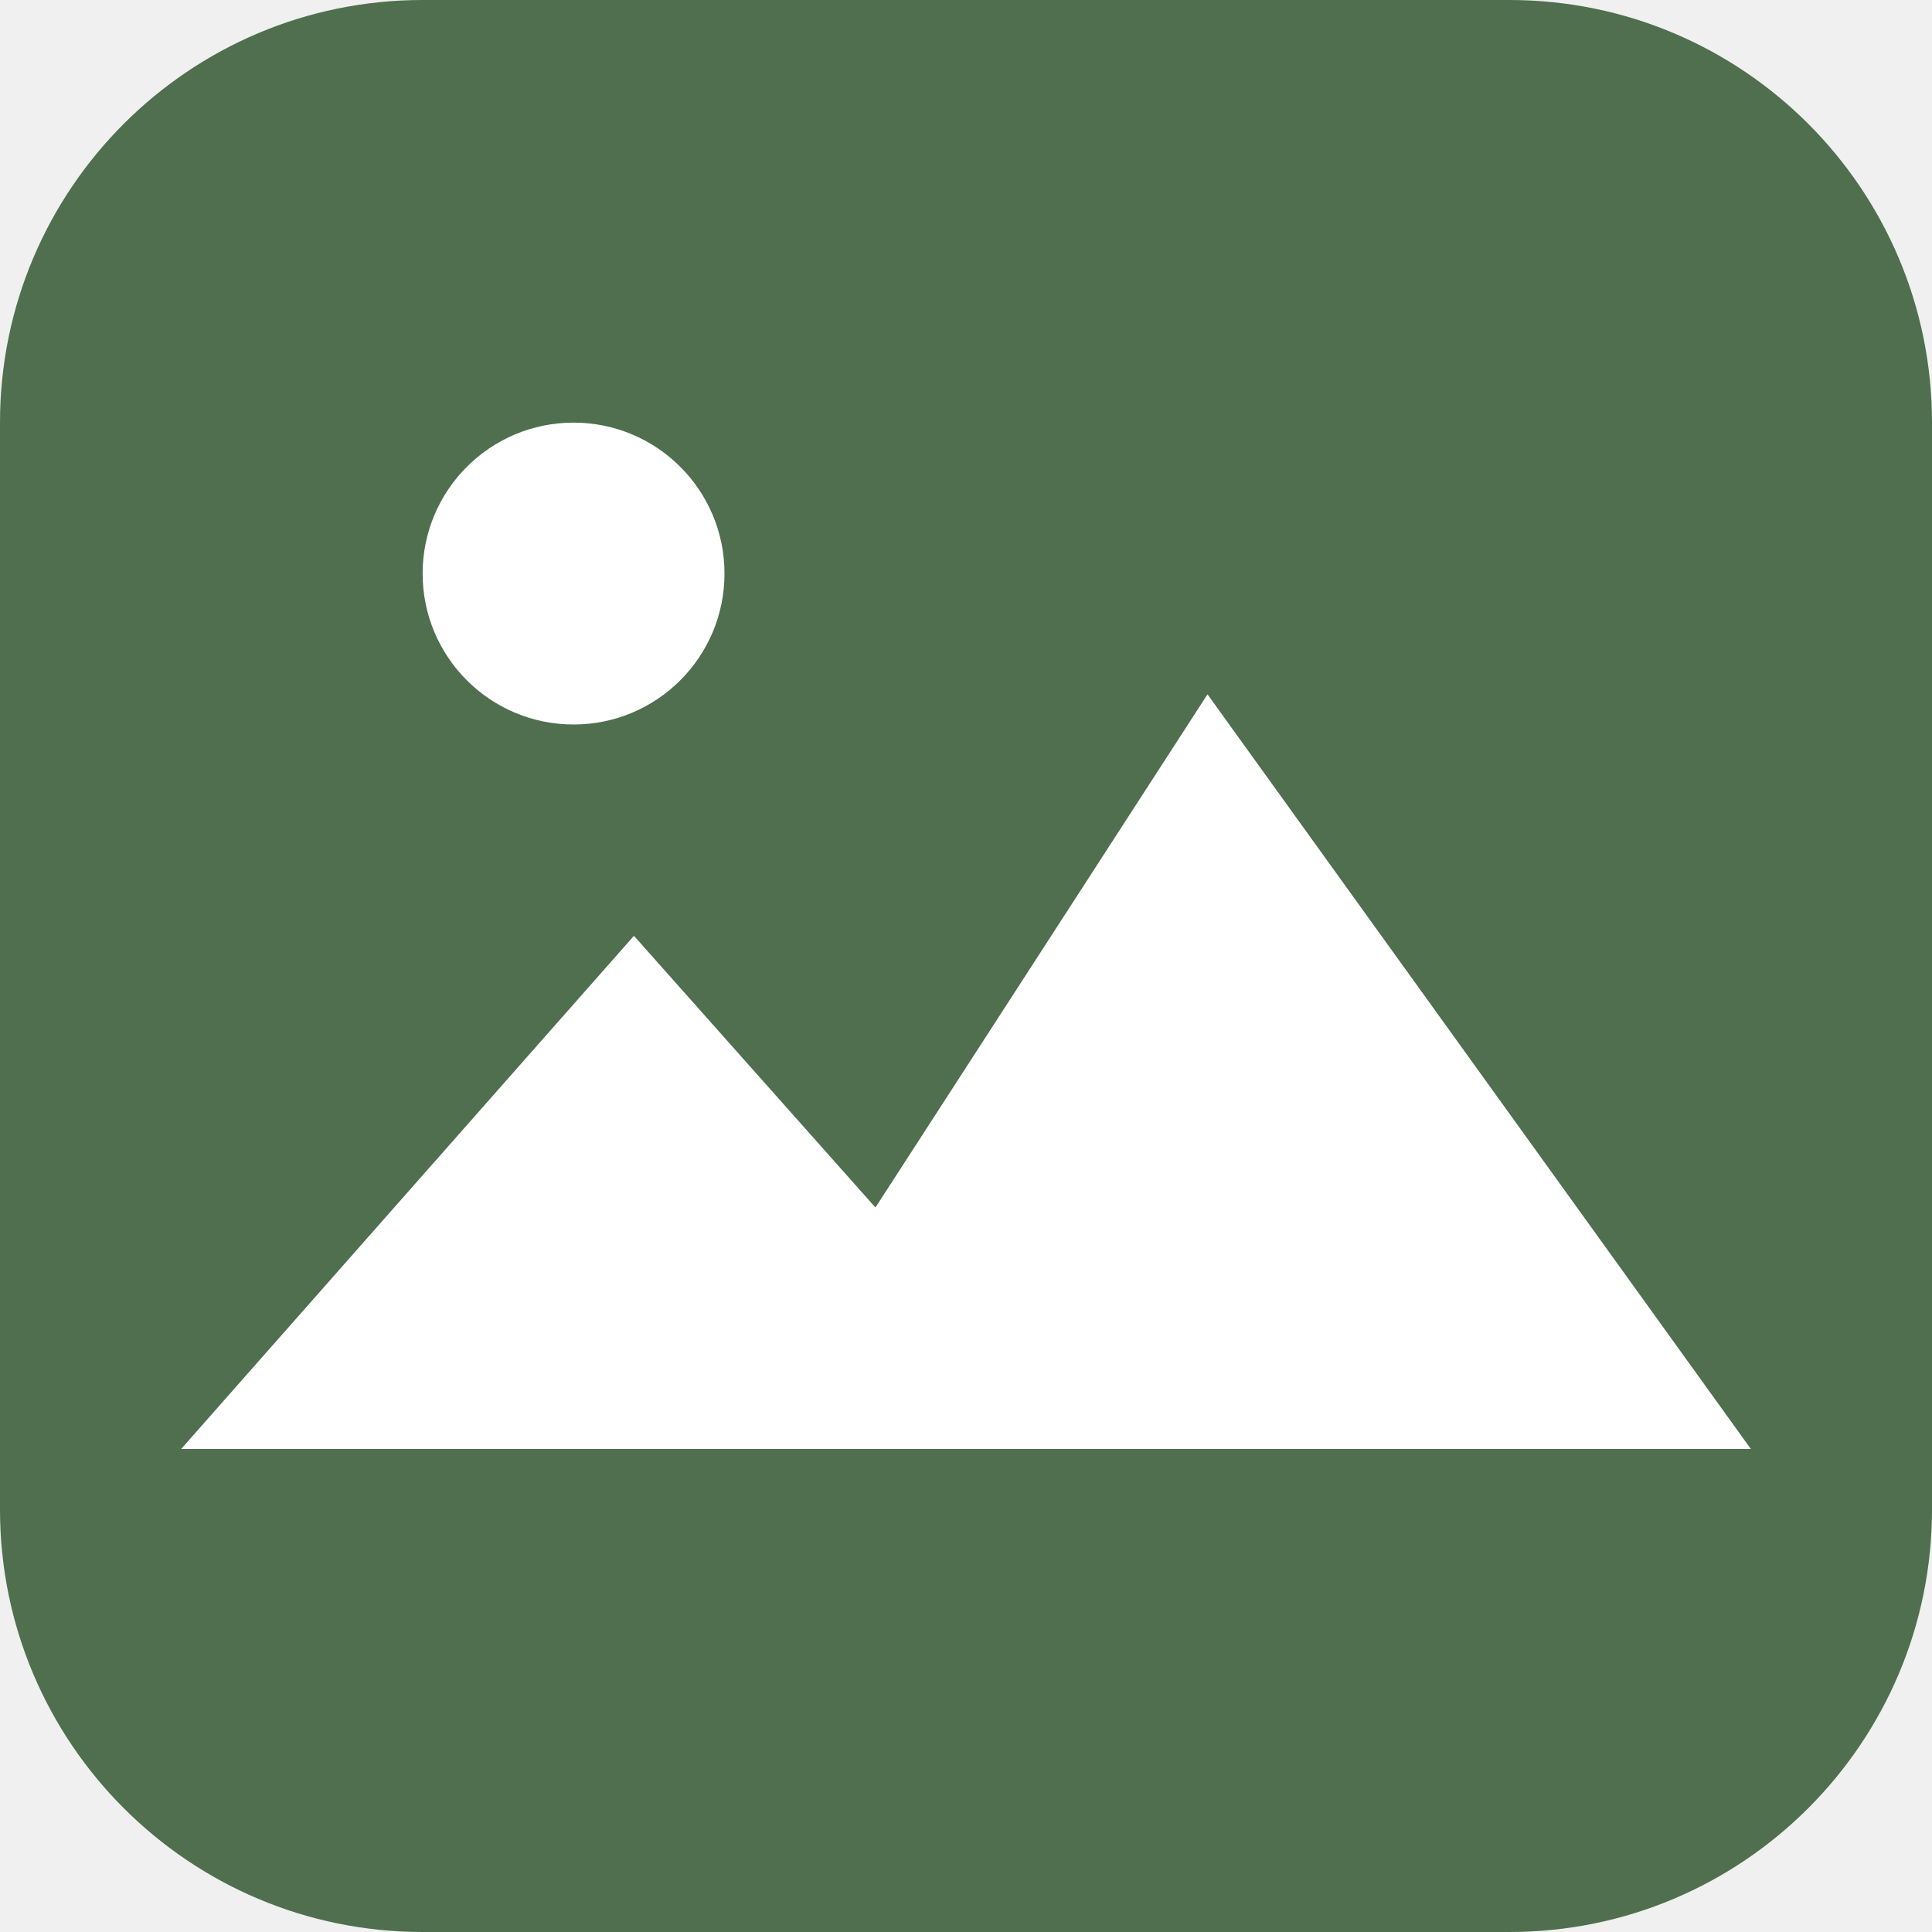
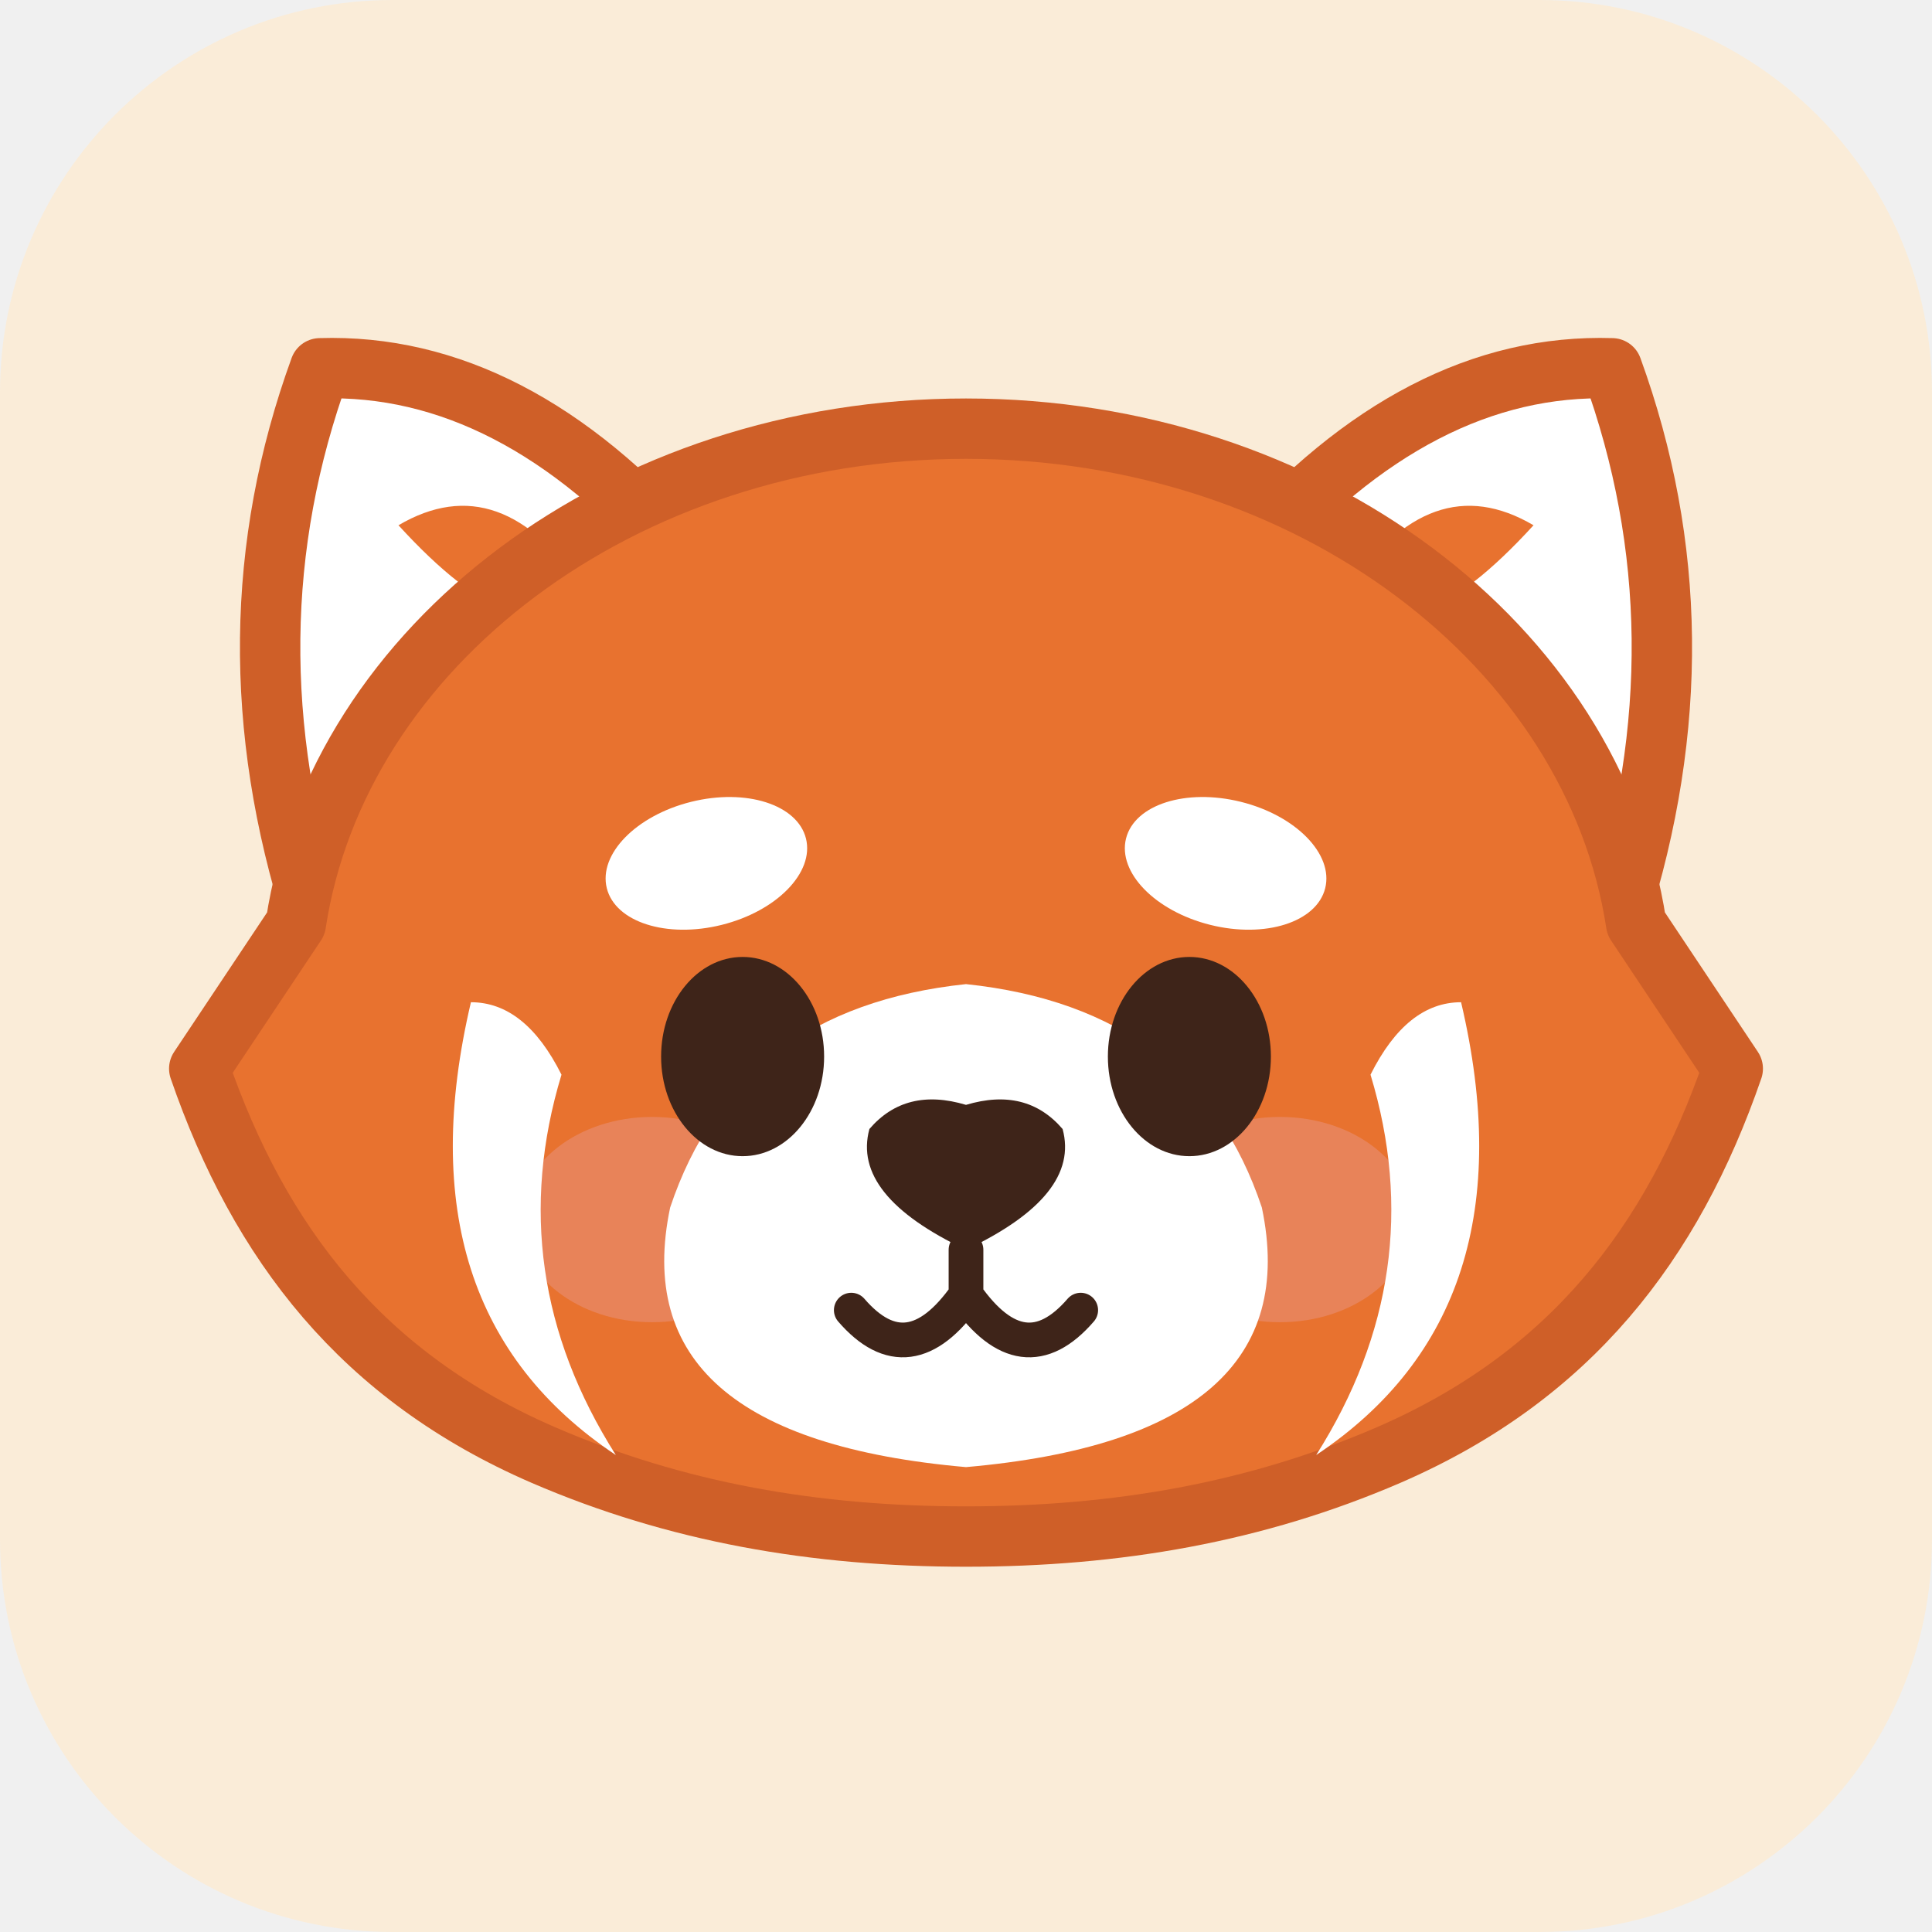
<svg xmlns="http://www.w3.org/2000/svg" viewBox="0 0 64 64" role="img" aria-label="imgready">
-   <rect width="64" height="64" rx="14" fill="#4f6f4f" />
-   <circle cx="19" cy="19" r="5" fill="#ffffff" />
-   <path d="M6 48 L21 31 L29 40 L40 23 L58 48 Z" fill="#ffffff" />
+   <rect width="64" height="64" rx="13" fill="#faecd8" />
+   <g stroke="#cf5f28" stroke-width="2" stroke-linejoin="round">
+     <path d="M10.6 12.2 Q 7.4 21 10.4 30.4 Q 17.4 26.4 22.6 18.4 Q 17 12 10.6 12.2 Z" fill="#ffffff" />
+     <path d="M53.4 12.2 Q 56.6 21 53.6 30.4 Q 46.6 26.4 41.4 18.4 Q 47 12 53.4 12.2 Z" fill="#ffffff" />
+   </g>
+   <g fill="#e8722f">
+     <path d="M13.2 17.4 Q 17.4 22 19.4 19.6 Q 16.6 15.4 13.2 17.4 Z" />
+     <path d="M50.8 17.4 Q 46.6 22 44.6 19.6 Q 47.4 15.4 50.8 17.4 Z" />
+   </g>
+   <path d="M32 14.2            C 43.4 14.2, 52.8 21.4, 54.2 30.6            L 57.4 35.4            C 55.4 41.2, 52 45.6, 46 48.2            C 41.6 50.1, 37 50.9, 32 50.9            C 27 50.9, 22.4 50.1, 18 48.2            C 12 45.6, 8.6 41.2, 6.6 35.4            L 9.8 30.6            C 11.2 21.4, 20.6 14.2, 32 14.2 Z" fill="#e8722f" stroke="#cf5f28" stroke-width="2" stroke-linejoin="round" />
+   <g fill="#e8927c" opacity="0.55">
+     <ellipse cx="21.6" cy="40.4" rx="4.4" ry="3.4" />
+     <ellipse cx="42.4" cy="40.4" rx="4.4" ry="3.4" />
+   </g>
+   <g fill="#ffffff">
+     <path d="M15.6 33.2 Q 13.2 43.4 20.4 48.2 Q 16.6 42.2 18.6 35.6 Q 17.4 33.2 15.6 33.2 Z" />
+     <path d="M48.4 33.2 Q 50.8 43.4 43.6 48.2 Q 47.4 42.2 45.4 35.6 Q 46.6 33.2 48.4 33.2 Z" />
+   </g>
+   <path d="M32 32.6 Q 39.6 33.4 41.8 40 Q 43.4 47.6 32 48.6 Q 20.6 47.6 22.2 40 Q 24.4 33.4 32 32.6 Z" fill="#ffffff" />
+   <g fill="#ffffff">
+     <ellipse cx="23.4" cy="28.6" rx="3.4" ry="2.1" transform="rotate(-14 23.4 28.6)" />
+     <ellipse cx="40.6" cy="28.6" rx="3.4" ry="2.1" transform="rotate(14 40.6 28.6)" />
+   </g>
+   <ellipse cx="24.6" cy="35" rx="2.7" ry="3.3" fill="#3e2419" />
+   <ellipse cx="39.4" cy="35" rx="2.7" ry="3.3" fill="#3e2419" />
+   <path d="M32 41.4 Q 28.2 39.6 28.8 37.4 Q 30 36 32 36.6 Q 34 36 35.2 37.4 Q 35.8 39.6 32 41.4 Z" fill="#3e2419" />
+   <path d="M32 41.4 L32 42.8 M28.2 43.4 Q 30.1 45.6 32 42.9 Q 33.9 45.6 35.8 43.4" fill="none" stroke="#3e2419" stroke-width="1.15" stroke-linecap="round" stroke-linejoin="round" />
</svg>
